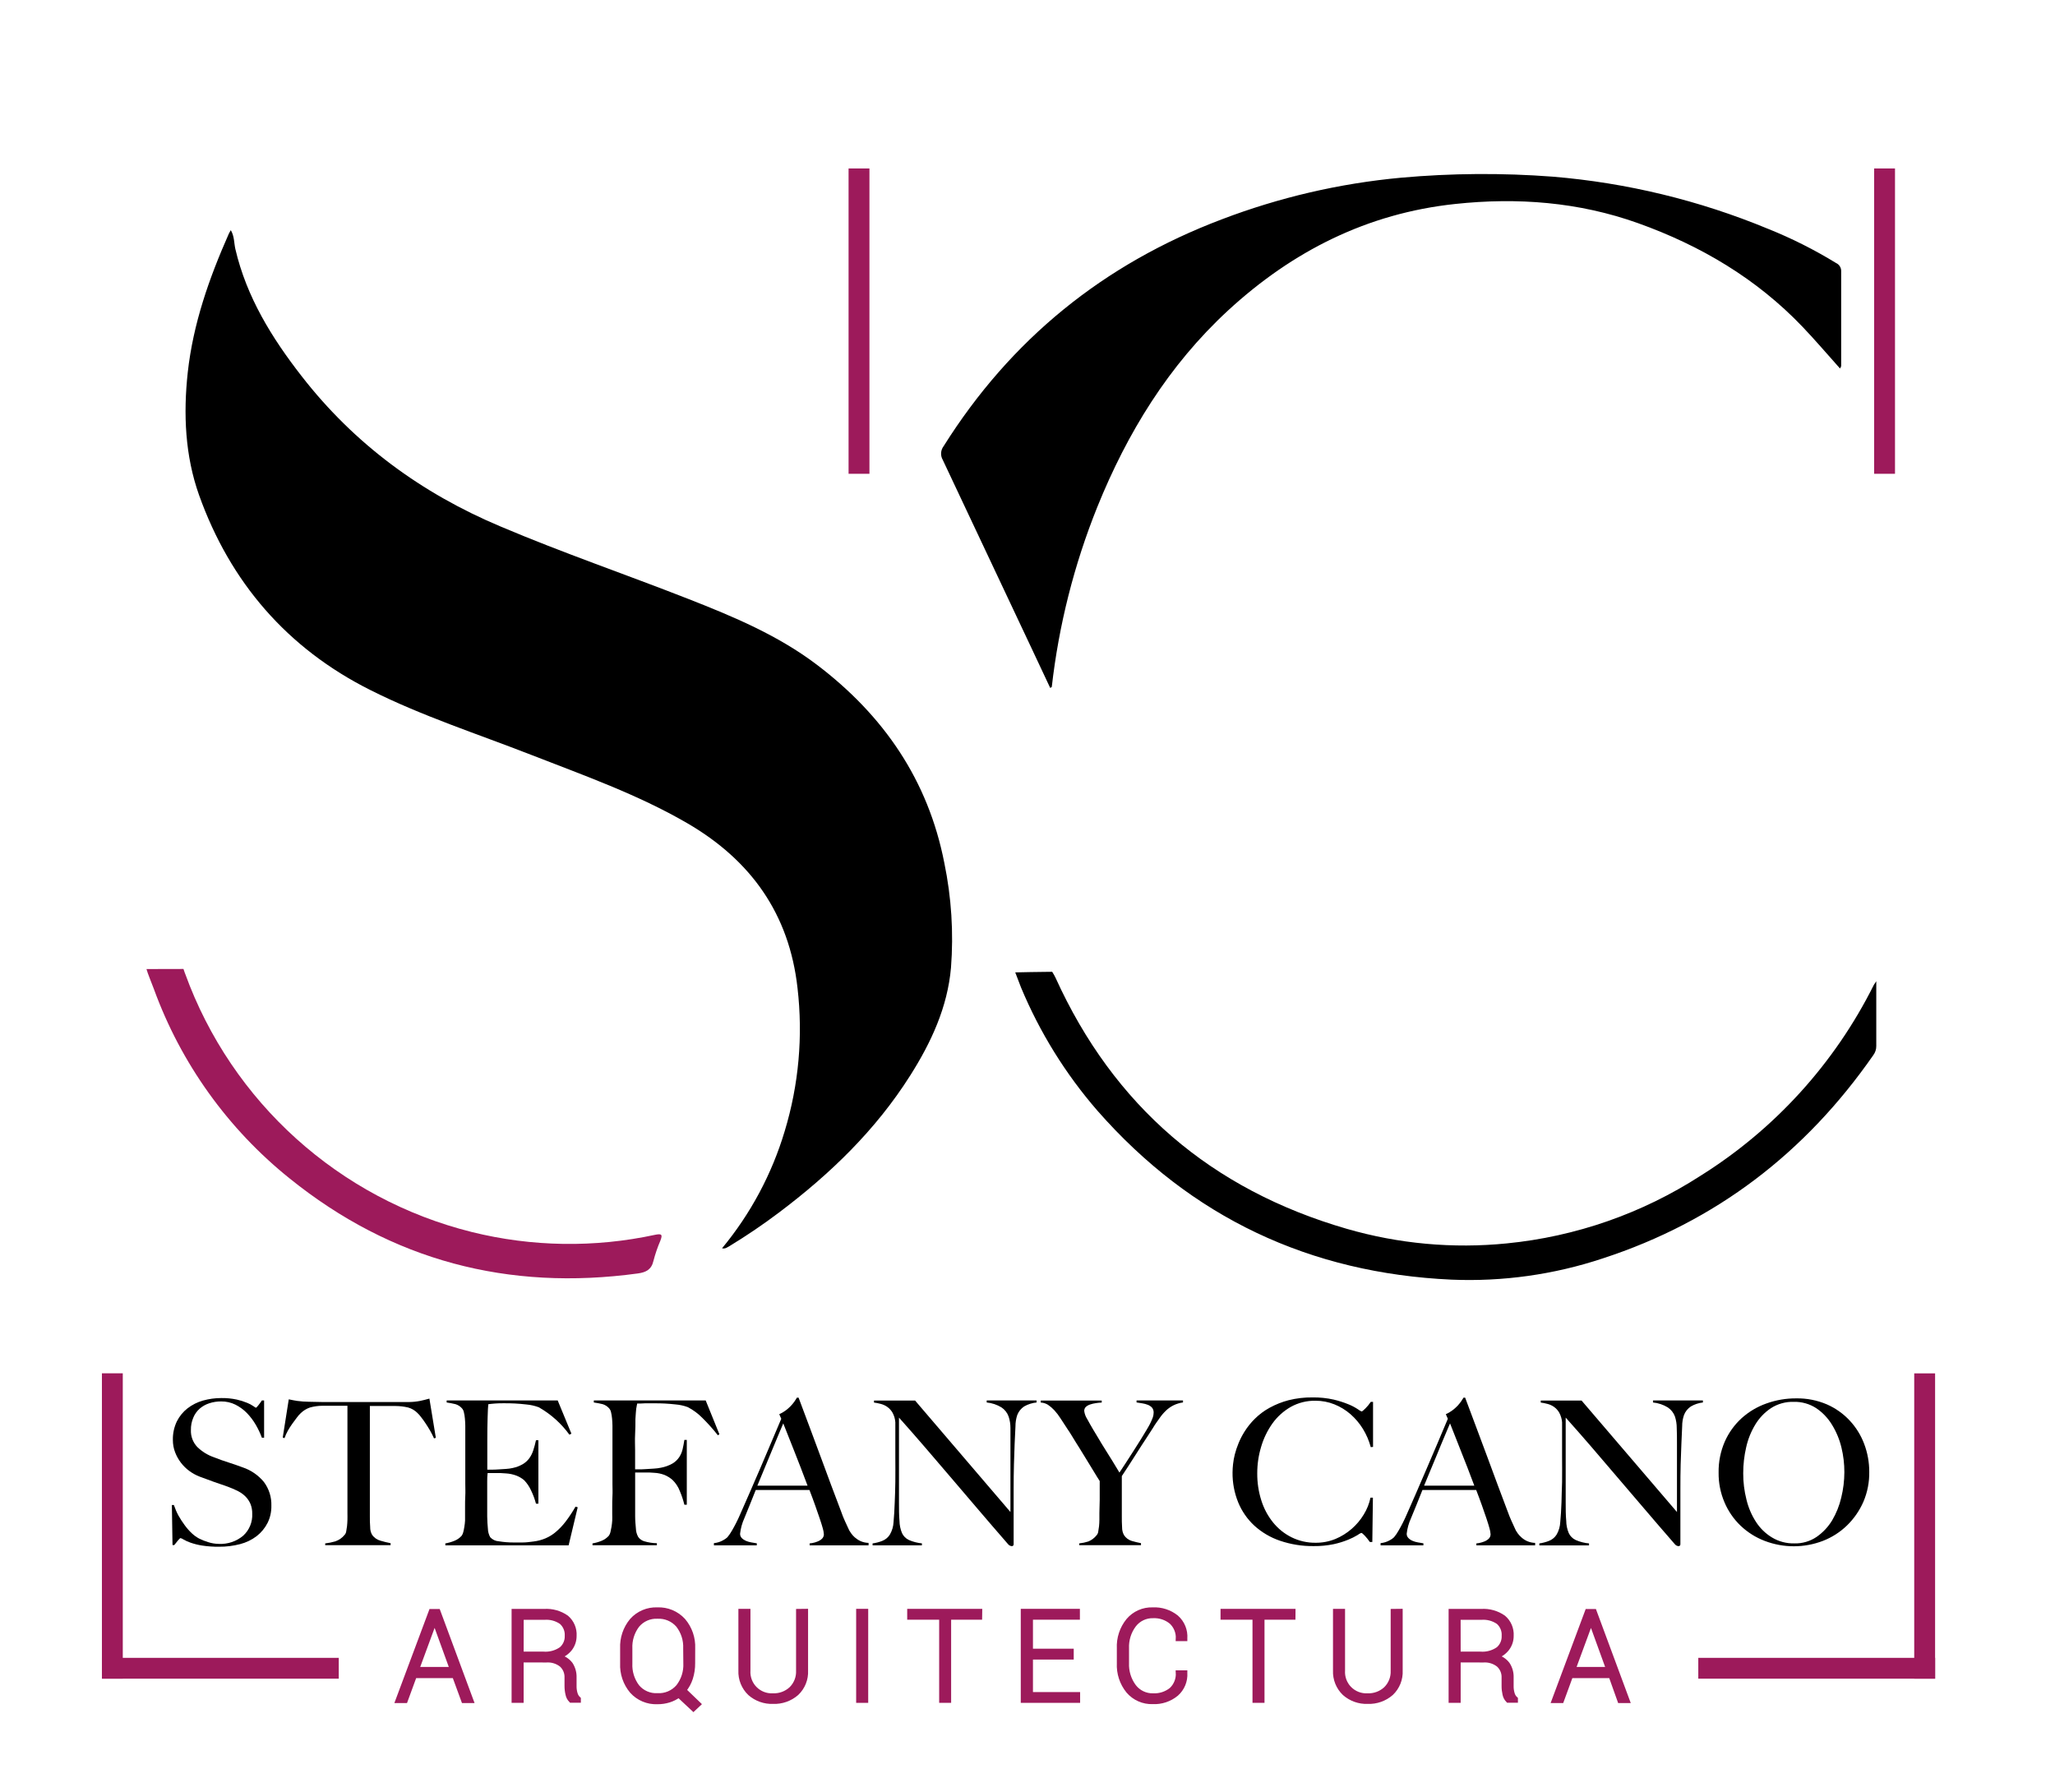
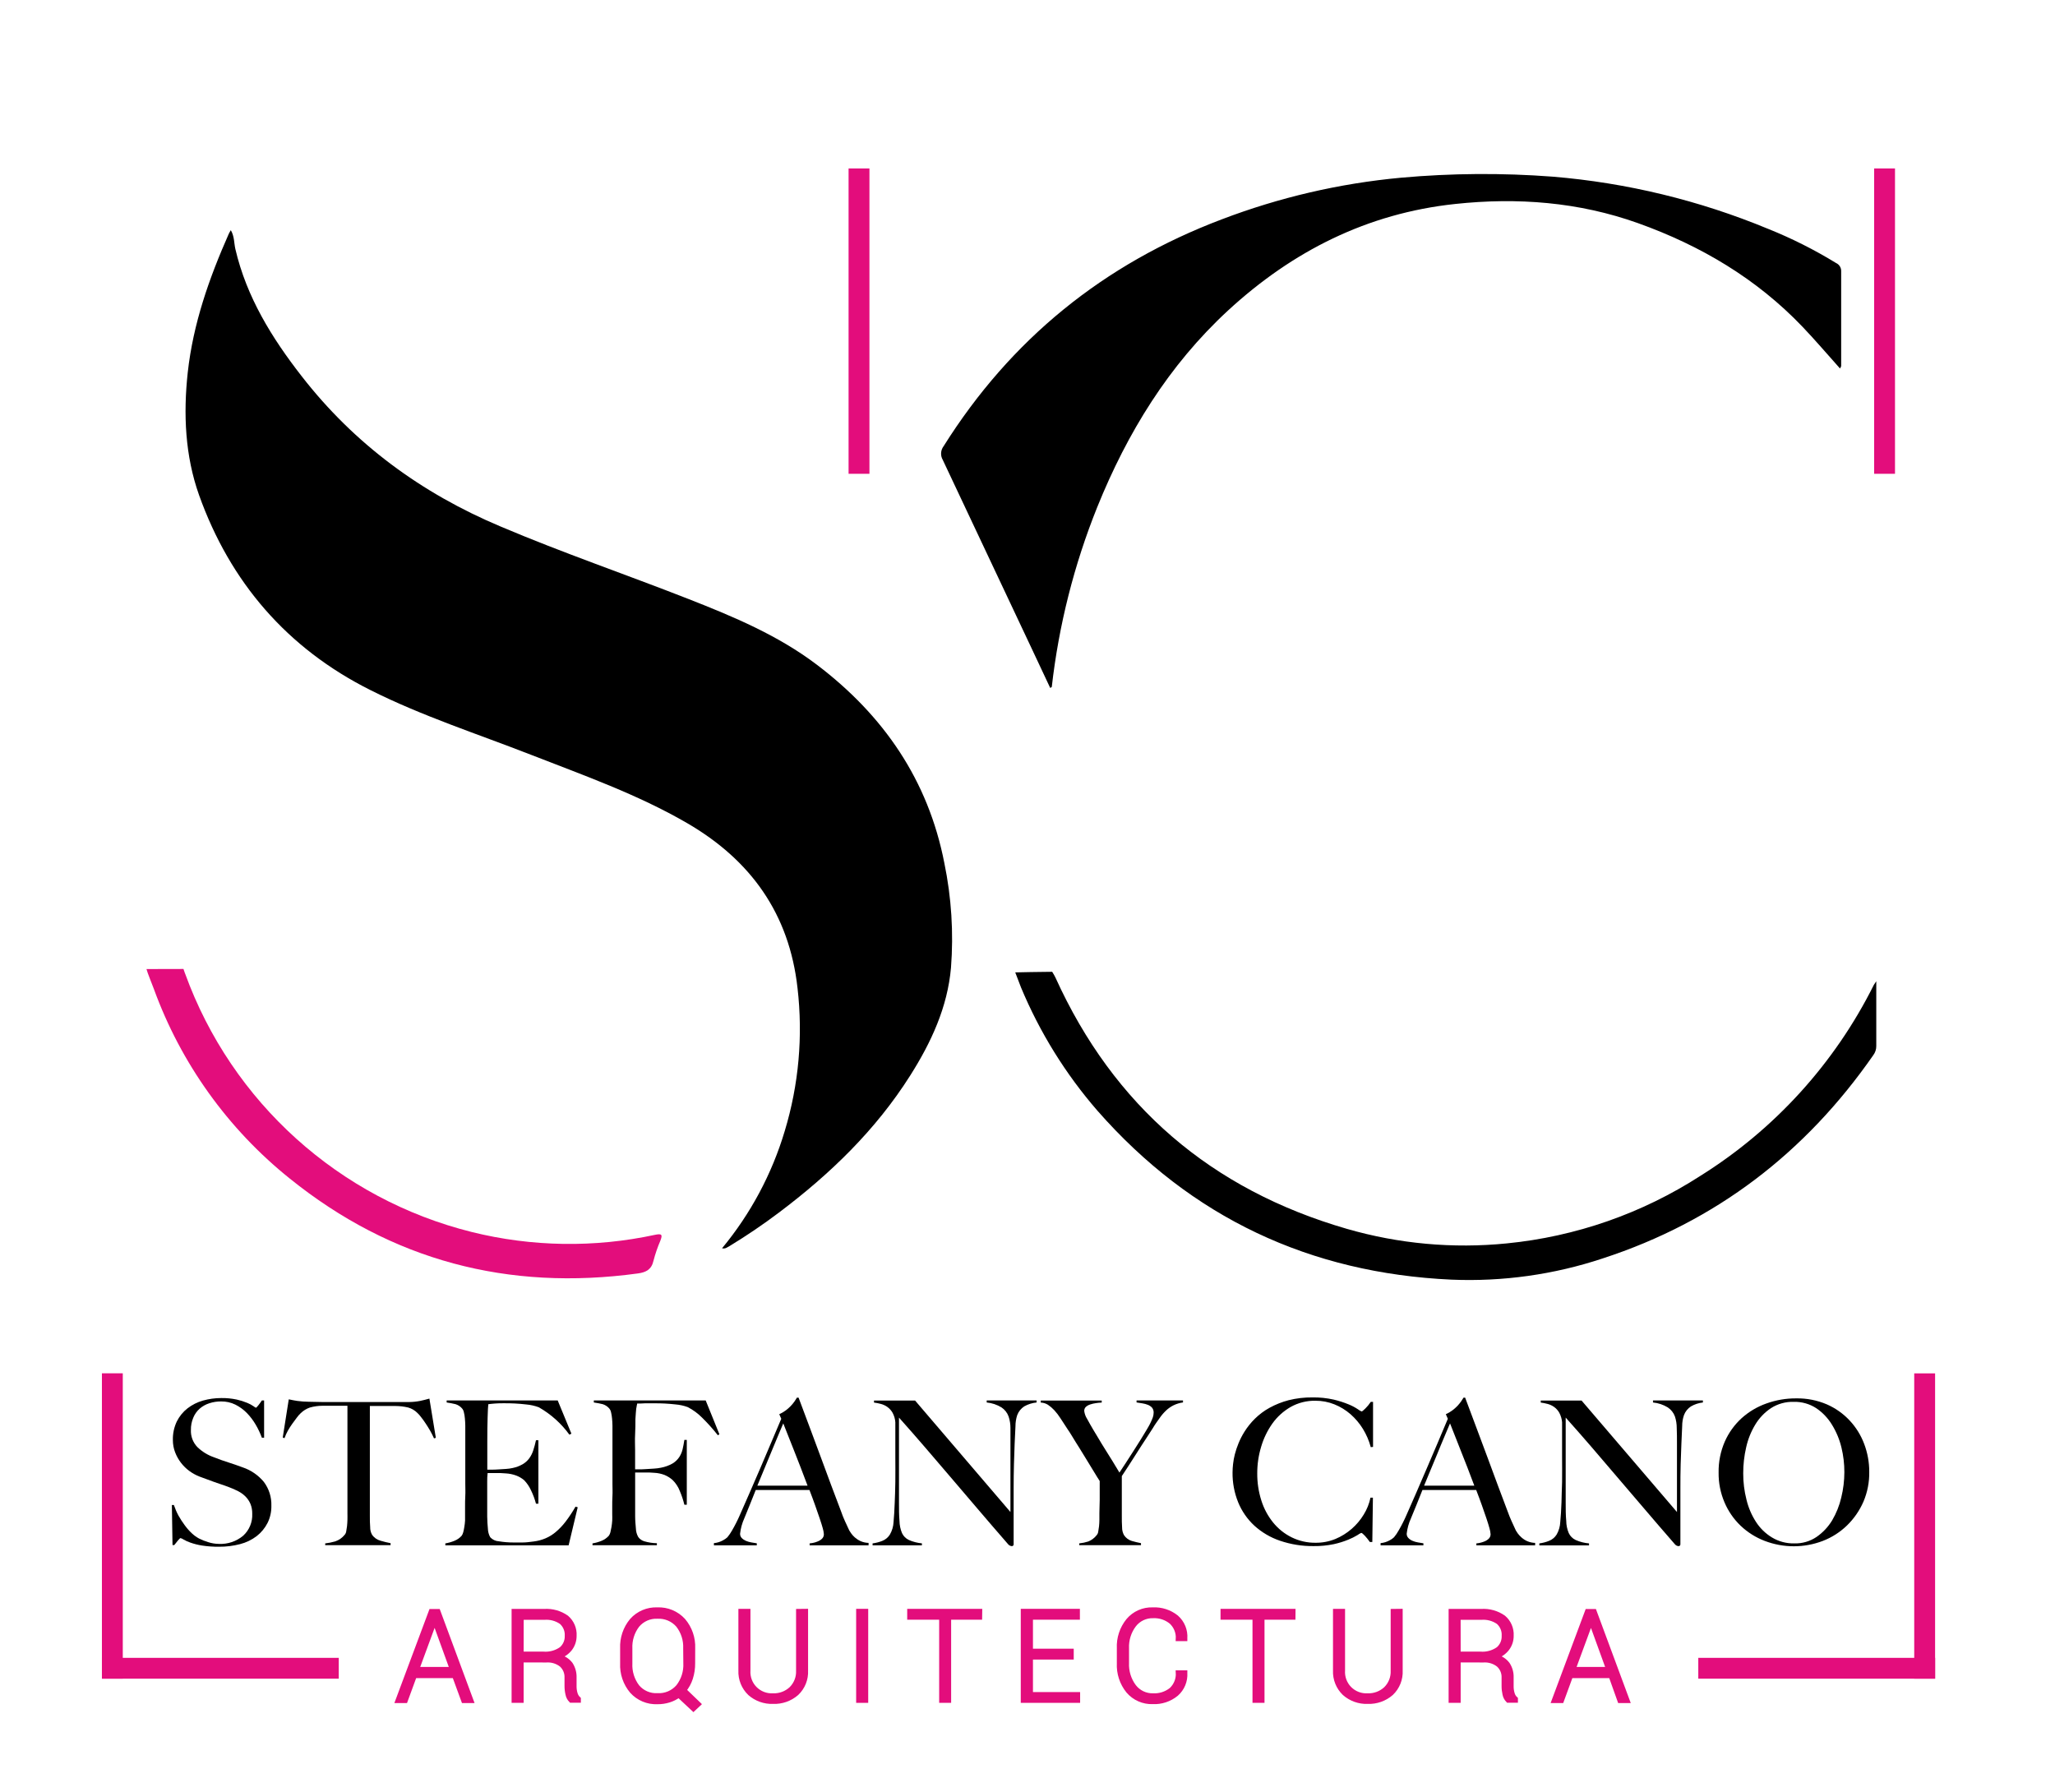
<svg xmlns="http://www.w3.org/2000/svg" id="Capa_1" data-name="Capa 1" viewBox="0 0 450.05 392.27">
  <defs>
-     <style>.cls-1,.cls-2,.cls-3{fill:#9d1a5b;}.cls-2,.cls-3{stroke:#9d1a5b;stroke-miterlimit:10;}.cls-2{stroke-width:2px;}</style>
+     <style>.cls-1,.cls-2,.cls-3{fill:#E30D7C;}.cls-2,.cls-3{stroke:#E30D7C;stroke-miterlimit:10;}.cls-2{stroke-width:2px;}</style>
  </defs>
  <path d="M158.13,273.37a72.89,72.89,0,0,0,13.73-25.68,77.19,77.19,0,0,0,2.8-31.3c-1.81-16.29-10.27-28.07-24.23-36.16-10.82-6.27-22.58-10.42-34.18-14.95-11.77-4.59-23.84-8.48-35.14-14.16C62.9,142,50.4,127.49,43.59,108.41c-3.05-8.58-3.47-17.71-2.47-26.86,1.18-10.68,4.68-20.63,9-30.38.09-.21.23-.41.43-.76.8,1.36.69,2.82,1,4.15C54,65.06,59.53,74,66.06,82.38,77.62,97.25,92.28,108,109.62,115.3c13.56,5.75,27.49,10.52,41.19,15.89,9.84,3.86,19.57,7.93,28.08,14.38,14.6,11.07,24.38,25.25,27.92,43.42a82.13,82.13,0,0,1,1.46,22.93c-.76,8.66-4.34,16.37-8.94,23.63-7.55,11.93-17.51,21.55-28.74,30a131,131,0,0,1-10.86,7.36C159.27,273.14,158.87,273.55,158.13,273.37Z" />
  <path d="M230,150.66,225.93,142q-9.72-20.66-19.46-41.28a2.7,2.7,0,0,1,.18-3c14.71-23.42,35.06-39.9,60.91-49.68a148.49,148.49,0,0,1,39.23-9.12,201,201,0,0,1,33.28-.23,157,157,0,0,1,47.1,11.41A98.74,98.74,0,0,1,402.1,57.6a1.9,1.9,0,0,1,1.12,1.82c0,6.91,0,13.81,0,20.71,0,.16-.13.31-.25.57-2.76-3.08-5.4-6.19-8.21-9.13-10.1-10.58-22.35-17.8-36-22.69-13-4.65-26.45-5.67-40.08-4.21C299.44,46.72,283.05,55,268.94,68c-13,12-22.06,26.76-28.65,43.08a151.47,151.47,0,0,0-9.95,39.37S230.26,150.51,230,150.66Z" />
  <path d="M410.91,214.89c0,4.93,0,9.56,0,14.18a3.28,3.28,0,0,1-.65,2C395.4,252.45,375.8,267.51,351,275.59a92.72,92.72,0,0,1-33.12,4.65c-31-1.42-57-13.59-77.54-37a99.73,99.73,0,0,1-16.74-27c-.23-.55-.85-2.28-1.26-3.29,1.86-.05,4.48-.09,8.09-.13.2.33.35.6.41.68a5.51,5.51,0,0,1,.29.55c12.78,28.18,34.15,46.46,63.82,55.06A92.79,92.79,0,0,0,330,272.3a95.37,95.37,0,0,0,42.37-14.78,104.18,104.18,0,0,0,38-41.82A9.17,9.17,0,0,1,410.91,214.89Z" />
  <path d="M58.59,333.53a8.61,8.61,0,0,1-2.37,2.87,10.2,10.2,0,0,1-3.64,1.76,17.74,17.74,0,0,1-4.63.57,23,23,0,0,1-3.7-.26,14.71,14.71,0,0,1-2.55-.64,8.41,8.41,0,0,1-1.52-.69,2,2,0,0,0-.64-.3c-.09,0-.28.17-.57.52s-.56.69-.8,1h-.39l-.14-8.77h.44a14.76,14.76,0,0,0,1,2.31A19.57,19.57,0,0,0,40.44,334,12.56,12.56,0,0,0,42,335.78a7.61,7.61,0,0,0,1.57,1.14,12.57,12.57,0,0,0,2,.8,7.89,7.89,0,0,0,2.38.39,7.71,7.71,0,0,0,5.29-1.78,6.11,6.11,0,0,0,2-4.83,5.47,5.47,0,0,0-.39-2.15,5.18,5.18,0,0,0-1.08-1.61,6.41,6.41,0,0,0-1.61-1.17,17.93,17.93,0,0,0-2-.88c-.71-.27-1.32-.49-1.85-.66l-1.48-.51L45.42,324l-1.74-.64a9.91,9.91,0,0,1-2.2-1.21,9.07,9.07,0,0,1-1.85-1.81,9.16,9.16,0,0,1-1.28-2.29,7.44,7.44,0,0,1-.49-2.67,9,9,0,0,1,.87-4.1,8.38,8.38,0,0,1,2.34-2.86,10,10,0,0,1,3.38-1.7,14.8,14.8,0,0,1,4-.55,15.23,15.23,0,0,1,3.4.33,14.12,14.12,0,0,1,2.31.73,7.33,7.33,0,0,1,1.36.73,3.06,3.06,0,0,0,.51.33c.09,0,.27-.18.55-.53s.54-.71.77-1.06h.49v8.15h-.49A17.88,17.88,0,0,0,56,312a13.16,13.16,0,0,0-1.94-2.56,9.41,9.41,0,0,0-2.51-1.83,6.92,6.92,0,0,0-3.13-.7,8.1,8.1,0,0,0-2.58.4,6,6,0,0,0-2.11,1.18,5.31,5.31,0,0,0-1.41,2,6.54,6.54,0,0,0-.51,2.66,5.07,5.07,0,0,0,1.41,3.75,9.83,9.83,0,0,0,3.64,2.24c.59.24,1.14.44,1.65.62l1.52.51,1.51.5,1.61.58a10.26,10.26,0,0,1,4.64,3.19,8.24,8.24,0,0,1,1.64,5.22A8.11,8.11,0,0,1,58.59,333.53Z" />
  <path d="M95.05,315a18.21,18.21,0,0,0-.83-1.65c-.33-.57-.66-1.11-1-1.61s-.67-1-1-1.39a6.6,6.6,0,0,0-.83-.94,4.62,4.62,0,0,0-2-1.17,12.37,12.37,0,0,0-2.75-.33l-1.46,0-1.23,0H81c0,.74,0,1.74,0,3s0,2.58,0,4V332c0,.86,0,1.67.07,2.45a3.22,3.22,0,0,0,.41,1.65,3.26,3.26,0,0,0,1.88,1.32,20.62,20.62,0,0,0,2.18.53v.44H71.22V338a13,13,0,0,0,2.2-.44,4.48,4.48,0,0,0,2.07-1.45,1.42,1.42,0,0,0,.33-.73c.07-.34.13-.72.18-1.15s.07-.88.09-1.38,0-1,0-1.46,0-.95,0-1.63,0-1.42,0-2.25,0-1.67,0-2.55v-17.1H73.29l-1.21,0-1.48,0a10.07,10.07,0,0,0-2.75.39,5.37,5.37,0,0,0-2,1.24,6.27,6.27,0,0,0-.81.92c-.31.42-.63.86-1,1.35a16.62,16.62,0,0,0-1,1.56,10,10,0,0,0-.73,1.63l-.39-.13,1.32-8.37c.67.15,1.3.26,1.87.35a20.85,20.85,0,0,0,2.49.18l3,.06c.89,0,1.74,0,2.56,0h8.37c.88,0,1.73,0,2.56,0l2.55,0c.88,0,1.88,0,3,0a13.31,13.31,0,0,0,2.4-.25c.63-.13,1.28-.3,2-.5l1.41,8.59Z" />
  <path d="M124.53,338.42h-27V338a9.27,9.27,0,0,0,2-.57,4.19,4.19,0,0,0,1.57-1.1,2.21,2.21,0,0,0,.35-.77q.14-.51.24-1.17a12,12,0,0,0,.16-1.39c0-.48,0-1,0-1.43s0-1,0-1.68,0-1.47.05-2.31,0-1.7,0-2.58V313.84c0-.53,0-1.08,0-1.63s-.05-1.09-.09-1.59a8,8,0,0,0-.22-1.34,1.77,1.77,0,0,0-.42-.86,3.08,3.08,0,0,0-1.41-.91,19.46,19.46,0,0,0-1.94-.37v-.44h24.32l3,7.27-.44.22a21.26,21.26,0,0,0-6.7-6,10.54,10.54,0,0,0-2.77-.62,38.55,38.55,0,0,0-4.94-.26c-.62,0-1.25,0-1.92.06s-1.13.1-1.43.15q-.09.72-.15,2.91c-.05,1.47-.07,3.18-.07,5.11v2.82c0,.77,0,1.39,0,1.88s0,.86,0,1.12v.49h.88c.44,0,.94,0,1.52-.05l1.72-.11a9.1,9.1,0,0,0,1.43-.2,7.6,7.6,0,0,0,2.2-.83,4.81,4.81,0,0,0,1.43-1.28,6.18,6.18,0,0,0,.88-1.74,22.13,22.13,0,0,0,.6-2.23h.53V329.3h-.53a15.75,15.75,0,0,0-1.08-2.91,7.89,7.89,0,0,0-1.52-2.24,6,6,0,0,0-1.7-1,7.73,7.73,0,0,0-2.31-.48l-1.1-.07-.88,0h-2a13.47,13.47,0,0,0-.09,1.81v5.28c0,.47,0,.92,0,1.35s0,.78,0,1.08c0,.94.08,1.82.15,2.66a4.07,4.07,0,0,0,.51,1.87,2.73,2.73,0,0,0,1.89.89,19.49,19.49,0,0,0,3.26.26c.5,0,1.14,0,1.92,0s1.59-.11,2.44-.22a9.65,9.65,0,0,0,2.6-.69,8.63,8.63,0,0,0,2.29-1.43,14.22,14.22,0,0,0,2.14-2.27,29.87,29.87,0,0,0,2.14-3.24l.48.14Z" />
  <path d="M157.22,314.32a41.68,41.68,0,0,0-3.43-3.83,12.52,12.52,0,0,0-3.18-2.34,10.23,10.23,0,0,0-2.71-.59,37.84,37.84,0,0,0-4.56-.24c-.29,0-.63,0-1,0l-1.1,0-1,.05-.69,0a3.58,3.58,0,0,1-.11.53c0,.17-.08.38-.11.61s-.05.54-.08.91-.06.81-.09,1.34c0,1,0,2.15-.07,3.37s0,2.37,0,3.46v4.19h.79c.47,0,1,0,1.57-.05l1.78-.11a10.41,10.41,0,0,0,1.54-.2,8.19,8.19,0,0,0,2.52-.92,4.66,4.66,0,0,0,1.45-1.37,5.4,5.4,0,0,0,.75-1.74c.14-.63.28-1.31.39-2.05h.53v14.19h-.53a19.69,19.69,0,0,0-1-3,6.77,6.77,0,0,0-1.58-2.41,6.22,6.22,0,0,0-1.79-1.12,7.45,7.45,0,0,0-2.22-.46l-1.15-.07-.92,0h-2.12V328c0,.83,0,1.58,0,2.27s0,1.29,0,1.79c0,.94.09,1.82.16,2.66a4.07,4.07,0,0,0,.51,1.87,2.44,2.44,0,0,0,1.34.95,10.39,10.39,0,0,0,2.75.42v.44h-14.1V338a9.21,9.21,0,0,0,2-.57,4.36,4.36,0,0,0,1.57-1.1,2.21,2.21,0,0,0,.35-.77q.13-.51.24-1.17c.07-.44.13-.91.16-1.39s0-1,0-1.43,0-1,0-1.68,0-1.47.05-2.31,0-1.7,0-2.58V313.84c0-.53,0-1.08,0-1.63s-.05-1.09-.09-1.59a9.14,9.14,0,0,0-.22-1.34,1.86,1.86,0,0,0-.42-.86,3.08,3.08,0,0,0-1.41-.91c-.5-.13-1.15-.25-1.94-.37v-.44h24.5l3,7.4Z" />
  <path d="M177.31,338.42V338a5.17,5.17,0,0,0,.64-.09,5.22,5.22,0,0,0,1.06-.31,3,3,0,0,0,1-.61,1.34,1.34,0,0,0,.42-1,6,6,0,0,0-.24-1.3c-.17-.6-.39-1.33-.69-2.2s-.63-1.83-1-2.88-.79-2.16-1.23-3.31H165.51c-.44,1.12-.87,2.18-1.28,3.2L163,332.52a11.22,11.22,0,0,0-.92,3.35,1.33,1.33,0,0,0,.35.94,2.82,2.82,0,0,0,.9.62,5.12,5.12,0,0,0,1.19.35l1.22.2v.44h-9.39v-.48a4.92,4.92,0,0,0,2-.62,4.37,4.37,0,0,0,.95-.66,10.17,10.17,0,0,0,1-1.46,32,32,0,0,0,1.72-3.39q.93-2.07,2.07-4.71c.77-1.76,1.55-3.58,2.36-5.44s1.61-3.75,2.4-5.64,1.54-3.67,2.25-5.31l-.44-1a7.68,7.68,0,0,0,1.43-.84,8.82,8.82,0,0,0,1.94-2,8.42,8.42,0,0,0,.5-.79h.36c.91,2.44,1.77,4.75,2.6,6.94s1.6,4.3,2.35,6.32l2.18,5.89c.71,1.89,1.41,3.76,2.12,5.61.32.91.62,1.67.9,2.27l.95,2.05a5.08,5.08,0,0,0,.4.62,5.38,5.38,0,0,0,.81.9,5.18,5.18,0,0,0,1.26.82,4.66,4.66,0,0,0,1.76.39v.53Zm-5.77-26.7c-.17.38-.43,1-.77,1.81l-1.25,3c-.5,1.18-1.06,2.51-1.66,4l-2,4.83h11c-.5-1.33-1-2.65-1.52-4s-1-2.59-1.49-3.81-.93-2.34-1.33-3.35S171.81,312.37,171.54,311.72Z" />
  <path d="M224.3,308a3.94,3.94,0,0,0-1.52,1.89,7.68,7.68,0,0,0-.39,2.45q-.09,1.79-.18,3.81t-.15,4.47c-.05,1.72-.07,3.56-.07,5.53V329c0,1,0,2.08,0,3.15s0,2.14,0,3.19v2.87a.34.34,0,0,1-.11.28.41.41,0,0,1-.33.11,1.18,1.18,0,0,1-.79-.44q-3.75-4.31-6.83-7.93c-2.05-2.41-4-4.7-5.88-6.89s-3.69-4.33-5.49-6.41-3.68-4.25-5.68-6.48V329c0,1.5,0,2.85.11,4.06a7.23,7.23,0,0,0,.55,2.68,3.12,3.12,0,0,0,1.52,1.52,9.16,9.16,0,0,0,2.84.73v.44H191.1V338a8.73,8.73,0,0,0,2.12-.55,3.44,3.44,0,0,0,1.67-1.39,6,6,0,0,0,.8-2.73c.11-1.2.2-2.64.26-4.32.06-1.26.1-2.75.13-4.47s0-3.56,0-5.53v-5.37c0-.59,0-1.31,0-2.16a5.1,5.1,0,0,0-.61-2.1,4.07,4.07,0,0,0-1.15-1.27,4.33,4.33,0,0,0-1.43-.66,11,11,0,0,0-1.48-.29v-.44h9l20.88,24.41v-15c0-1.18,0-2.3,0-3.37a7.83,7.83,0,0,0-.4-2.54,4,4,0,0,0-1.56-2,7.59,7.59,0,0,0-3.24-1.08v-.44h10.93v.44A6.79,6.79,0,0,0,224.3,308Z" />
  <path d="M257,307.76a6.66,6.66,0,0,0-1.63,1.14,10.5,10.5,0,0,0-1.43,1.68c-.46.64-1,1.38-1.48,2.2-.35.56-.84,1.31-1.47,2.27s-1.28,1.94-1.94,3-1.3,2-1.92,3l-1.45,2.21V332c0,.86,0,1.68.06,2.49a3.44,3.44,0,0,0,.42,1.7,3.12,3.12,0,0,0,1.72,1.28c.7.2,1.38.36,2,.48v.44H236.35V338a10.11,10.11,0,0,0,2-.42,4.52,4.52,0,0,0,1.83-1.39,1.38,1.38,0,0,0,.33-.74c.07-.36.13-.75.18-1.19s.07-.91.08-1.41,0-1,0-1.46c0-.82.06-1.8.07-2.93s0-2.5,0-4.12l-.53-.83c-.29-.47-.65-1.05-1.07-1.75s-.9-1.46-1.41-2.31l-1.53-2.49c-.5-.81-1-1.56-1.41-2.27s-.8-1.27-1.1-1.72l-1.52-2.33a12.75,12.75,0,0,0-1.38-1.81,8,8,0,0,0-1.39-1.19,3.19,3.19,0,0,0-1.57-.48v-.44h13.35v.44c-.44,0-.88.07-1.32.13a6.51,6.51,0,0,0-1.23.29,2.61,2.61,0,0,0-.93.53,1.19,1.19,0,0,0-.35.9,4.18,4.18,0,0,0,.64,1.74c.42.78.87,1.56,1.34,2.36.33.53.71,1.16,1.15,1.91s.92,1.55,1.45,2.38,1.07,1.7,1.61,2.58,1.05,1.72,1.52,2.51c.38-.56.85-1.27,1.41-2.14l1.7-2.64c.57-.89,1.11-1.75,1.63-2.58s.9-1.46,1.17-1.93l.48-.82c.18-.31.34-.63.51-1a10.11,10.11,0,0,0,.42-1,3.36,3.36,0,0,0,.17-1,1.66,1.66,0,0,0-.35-1.11,2.52,2.52,0,0,0-.9-.61,5.44,5.44,0,0,0-1.22-.33c-.44-.08-.86-.14-1.27-.2v-.44h10.17v.44A6.81,6.81,0,0,0,257,307.76Z" />
  <path d="M300.2,316.92a15.07,15.07,0,0,0-1.72-4,14.07,14.07,0,0,0-2.71-3.21,12.36,12.36,0,0,0-3.53-2.16,10.92,10.92,0,0,0-4.16-.79,10.69,10.69,0,0,0-5.42,1.36,12.66,12.66,0,0,0-4,3.62,17.12,17.12,0,0,0-2.46,5.08,19.9,19.9,0,0,0-.86,5.84,19.16,19.16,0,0,0,.9,5.95,14.57,14.57,0,0,0,2.58,4.82,12.15,12.15,0,0,0,4.05,3.24,11.59,11.59,0,0,0,5.29,1.19,11.2,11.2,0,0,0,4.3-.83,13.21,13.21,0,0,0,6.21-5.36,11.54,11.54,0,0,0,1.47-3.68h.53l-.13,9.7H300a12.91,12.91,0,0,0-1.1-1.37c-.38-.41-.65-.62-.79-.62a4,4,0,0,0-.8.47,13.86,13.86,0,0,1-2,1,19.18,19.18,0,0,1-3.22,1,20.28,20.28,0,0,1-4.36.42,22.05,22.05,0,0,1-7.4-1.17,16,16,0,0,1-5.62-3.3,14.38,14.38,0,0,1-3.55-5.12,16.93,16.93,0,0,1-1.23-6.54,17.62,17.62,0,0,1,.11-1.8,15.46,15.46,0,0,1,.39-2.16,18.74,18.74,0,0,1,.8-2.4,16.51,16.51,0,0,1,1.3-2.54,15.45,15.45,0,0,1,2.29-2.86,14.45,14.45,0,0,1,3.22-2.4,18.14,18.14,0,0,1,4.18-1.66,20.66,20.66,0,0,1,5.24-.61,19.78,19.78,0,0,1,4.63.48,21.85,21.85,0,0,1,3.3,1.06,11.48,11.48,0,0,1,2,1.06,3.8,3.8,0,0,0,.8.48.78.78,0,0,0,.33-.2,7,7,0,0,0,.52-.48q.29-.29.6-.66c.2-.25.4-.51.57-.77h.49v9.87Z" />
  <path d="M323.33,338.42V338a5.91,5.91,0,0,0,1.69-.4,2.86,2.86,0,0,0,1-.61,1.34,1.34,0,0,0,.42-1,6,6,0,0,0-.24-1.3c-.16-.6-.39-1.33-.68-2.2s-.63-1.83-1-2.88-.79-2.16-1.23-3.31H311.52c-.44,1.12-.87,2.18-1.28,3.2L309,332.52a11,11,0,0,0-.93,3.35,1.3,1.3,0,0,0,.36.94,2.62,2.62,0,0,0,.9.62,5,5,0,0,0,1.19.35c.42.08.83.14,1.21.2v.44h-9.38v-.48a5,5,0,0,0,2-.62,3.94,3.94,0,0,0,.94-.66,9.21,9.21,0,0,0,1-1.46,32,32,0,0,0,1.72-3.39l2.07-4.71,2.35-5.44q1.21-2.81,2.41-5.64t2.24-5.31l-.44-1a7.37,7.37,0,0,0,1.43-.84,8.61,8.61,0,0,0,1.13-1,9.47,9.47,0,0,0,.81-1c.22-.32.39-.58.51-.79h.35q1.36,3.66,2.6,6.94t2.36,6.32c.75,2,1.47,4,2.18,5.89s1.41,3.76,2.11,5.61c.33.91.63,1.67.91,2.27s.59,1.29.94,2.05a6.78,6.78,0,0,0,.4.62,6,6,0,0,0,.82.9,4.92,4.92,0,0,0,1.25.82,4.7,4.7,0,0,0,1.76.39v.53Zm-5.77-26.7c-.18.38-.44,1-.77,1.81s-.76,1.82-1.26,3-1,2.51-1.65,4-1.26,3.09-2,4.83h11c-.5-1.33-1-2.65-1.52-4l-1.5-3.81c-.49-1.22-.93-2.34-1.32-3.35Z" />
  <path d="M370.32,308a3.88,3.88,0,0,0-1.52,1.89,7.34,7.34,0,0,0-.4,2.45c-.06,1.19-.12,2.46-.17,3.81s-.11,2.75-.16,4.47-.06,3.56-.06,5.53V329c0,1,0,2.08,0,3.15s0,2.14,0,3.19v2.87a.38.38,0,0,1-.11.28.41.41,0,0,1-.33.11,1.16,1.16,0,0,1-.79-.44q-3.75-4.31-6.83-7.93l-5.89-6.89q-2.79-3.29-5.48-6.41t-5.69-6.48V329c0,1.5,0,2.85.12,4.06a7,7,0,0,0,.55,2.68,3.12,3.12,0,0,0,1.52,1.52A9.08,9.08,0,0,0,348,338v.44H337.12V338a8.65,8.65,0,0,0,2.11-.55,3.42,3.42,0,0,0,1.68-1.39,6,6,0,0,0,.79-2.73q.18-1.8.27-4.32c0-1.26.1-2.75.13-4.47s0-3.56,0-5.53v-5.37c0-.59,0-1.31,0-2.16a5.26,5.26,0,0,0-.62-2.1,3.93,3.93,0,0,0-1.14-1.27,4.37,4.37,0,0,0-1.44-.66,10.58,10.58,0,0,0-1.47-.29v-.44h8.94l20.89,24.41v-15c0-1.18,0-2.3-.05-3.37a8.15,8.15,0,0,0-.39-2.54,4.05,4.05,0,0,0-1.57-2,7.59,7.59,0,0,0-3.24-1.08v-.44h10.93v.44A6.68,6.68,0,0,0,370.32,308Z" />
  <path d="M408.1,328.86a16.39,16.39,0,0,1-3.59,5.2,15.78,15.78,0,0,1-5.29,3.39,17.81,17.81,0,0,1-12.75,0,15.85,15.85,0,0,1-5.25-3.3,15.4,15.4,0,0,1-3.54-5.11,16.08,16.08,0,0,1-1.3-6.54,16.33,16.33,0,0,1,1.36-6.81,15.29,15.29,0,0,1,3.68-5.11,16.12,16.12,0,0,1,5.42-3.22,19,19,0,0,1,6.54-1.12,16.38,16.38,0,0,1,6.72,1.32,15.1,15.1,0,0,1,5,3.55,15.4,15.4,0,0,1,3.17,5.13,17.1,17.1,0,0,1,1.1,6.08A16,16,0,0,1,408.1,328.86ZM403.28,317A17.11,17.11,0,0,0,401.2,312a11.72,11.72,0,0,0-3.45-3.62,8.66,8.66,0,0,0-4.9-1.38,8.78,8.78,0,0,0-5,1.38,11.39,11.39,0,0,0-3.44,3.6,16.49,16.49,0,0,0-2,5,25.06,25.06,0,0,0-.64,5.66,22.86,22.86,0,0,0,.71,5.77,15.68,15.68,0,0,0,2.09,4.89,10.83,10.83,0,0,0,3.48,3.39A9.08,9.08,0,0,0,393,338a8.27,8.27,0,0,0,4.82-1.41,11.89,11.89,0,0,0,3.42-3.63,17.7,17.7,0,0,0,2-5,23.56,23.56,0,0,0,.68-5.56A22.61,22.61,0,0,0,403.28,317Z" />
  <path class="cls-1" d="M40.18,212.2c.07.26.24.71.24.71s.1.23.14.36a89.87,89.87,0,0,0,62.77,56.54,88.87,88.87,0,0,0,40.13.61c1.53-.32,1.66,0,1.16,1.29a30.6,30.6,0,0,0-1.51,4.41c-.43,1.91-1.64,2.52-3.4,2.76-28.39,3.88-53.94-2.79-76.3-20.82a94.7,94.7,0,0,1-29.72-41.5c-.31-.83-1.47-3.69-1.61-4.34Z" />
  <rect class="cls-2" x="23.32" y="301.75" width="2.57" height="64.87" />
  <rect class="cls-2" x="46.97" y="340.41" width="2.57" height="49.87" transform="translate(-317.09 413.6) rotate(-90)" />
  <rect class="cls-2" x="420.23" y="301.75" width="2.57" height="64.87" transform="translate(843.02 668.38) rotate(-180)" />
  <rect class="cls-2" x="396.57" y="340.41" width="2.57" height="49.87" transform="translate(32.52 763.2) rotate(-90)" />
  <rect class="cls-2" x="186.84" y="37.89" width="2.57" height="64.87" />
  <rect class="cls-2" x="411.44" y="37.89" width="2.57" height="64.87" />
  <path class="cls-3" d="M99.52,367H90.79l-2,5.46h-1.7l7.32-19.59h1.54l7.26,19.59h-1.69Zm-8.21-1.44H99l-3.77-10.39h-.09Z" />
  <path class="cls-3" d="M114.18,363.57v8.85h-1.64V352.85h6.63a7.66,7.66,0,0,1,4.91,1.38,4.89,4.89,0,0,1,1.7,4,4.61,4.61,0,0,1-.9,2.79,5.2,5.2,0,0,1-2.58,1.79,4.37,4.37,0,0,1,2.66,1.64,5.06,5.06,0,0,1,.81,2.95v1.84a5.52,5.52,0,0,0,.22,1.64,2.49,2.49,0,0,0,.72,1.18v.33h-1.66a2.65,2.65,0,0,1-.71-1.36,7.75,7.75,0,0,1-.21-1.82v-1.79a3.59,3.59,0,0,0-1.18-2.84,4.85,4.85,0,0,0-3.3-1Zm0-1.37H119a6,6,0,0,0,3.93-1.07,3.63,3.63,0,0,0,1.25-2.89,3.71,3.71,0,0,0-1.24-3,5.76,5.76,0,0,0-3.75-1h-5Z" />
  <path class="cls-3" d="M151.74,364.23a10.46,10.46,0,0,1-.49,3.29,8,8,0,0,1-1.43,2.62L153,373.2l-1.14,1.07-3.21-3a7.3,7.3,0,0,1-2.14,1.08,8.32,8.32,0,0,1-2.53.37,7.11,7.11,0,0,1-5.59-2.34,8.86,8.86,0,0,1-2.08-6.13V361a8.94,8.94,0,0,1,2.07-6.13,7.09,7.09,0,0,1,5.58-2.36,7.28,7.28,0,0,1,5.68,2.36,8.82,8.82,0,0,1,2.11,6.13ZM150.12,361a7.67,7.67,0,0,0-1.64-5.11A5.61,5.61,0,0,0,144,354a5.42,5.42,0,0,0-4.43,1.94,7.8,7.8,0,0,0-1.58,5.11v3.22a7.83,7.83,0,0,0,1.59,5.13A5.4,5.4,0,0,0,144,371.3a5.58,5.58,0,0,0,4.53-1.93,7.74,7.74,0,0,0,1.62-5.14Z" />
  <path class="cls-3" d="M176.47,352.83v13a6.44,6.44,0,0,1-2,5,7.41,7.41,0,0,1-5.16,1.82,7.26,7.26,0,0,1-5.1-1.82,6.55,6.55,0,0,1-2-5v-13h1.64v13a5.16,5.16,0,0,0,5.43,5.5,5.55,5.55,0,0,0,4-1.48,5.26,5.26,0,0,0,1.56-4v-13Z" />
  <path class="cls-3" d="M189.64,372.42H188V352.83h1.64Z" />
  <path class="cls-3" d="M214.59,354.21H207.8v18.21h-1.62V354.21h-7v-1.38h15.43Z" />
  <path class="cls-3" d="M234.65,362.94h-8.93v8.12h10.33v1.36h-12V352.83H236v1.38H225.72v7.35h8.93Z" />
  <path class="cls-3" d="M259.53,366.3l0,.08a5.65,5.65,0,0,1-1.91,4.6,7.58,7.58,0,0,1-5.17,1.72,6.74,6.74,0,0,1-5.36-2.36,9,9,0,0,1-2-6.11V361a9,9,0,0,1,2-6.11,6.7,6.7,0,0,1,5.36-2.38,7.68,7.68,0,0,1,5.19,1.68,5.63,5.63,0,0,1,1.89,4.63l0,.08H258a4.7,4.7,0,0,0-1.47-3.69,5.85,5.85,0,0,0-4-1.33,5.1,5.1,0,0,0-4.19,2,7.92,7.92,0,0,0-1.58,5.1v3.22a8,8,0,0,0,1.58,5.13,5.09,5.09,0,0,0,4.19,2,5.93,5.93,0,0,0,4-1.29A4.72,4.72,0,0,0,258,366.3Z" />
  <path class="cls-3" d="M283.21,354.21h-6.78v18.21H274.8V354.21h-7v-1.38h15.42Z" />
  <path class="cls-3" d="M306.69,352.83v13a6.44,6.44,0,0,1-2,5,7.41,7.41,0,0,1-5.16,1.82,7.26,7.26,0,0,1-5.1-1.82,6.55,6.55,0,0,1-2-5v-13h1.64v13a5.16,5.16,0,0,0,5.43,5.5,5.55,5.55,0,0,0,4-1.48,5.26,5.26,0,0,0,1.56-4v-13Z" />
  <path class="cls-3" d="M319.39,363.57v8.85h-1.64V352.85h6.63a7.64,7.64,0,0,1,4.91,1.38,4.87,4.87,0,0,1,1.71,4,4.55,4.55,0,0,1-.91,2.79,5.15,5.15,0,0,1-2.58,1.79,4.34,4.34,0,0,1,2.66,1.64,5,5,0,0,1,.82,2.95v1.84a5.52,5.52,0,0,0,.22,1.64,2.41,2.41,0,0,0,.72,1.18v.33h-1.67a2.72,2.72,0,0,1-.71-1.36,7.75,7.75,0,0,1-.2-1.82v-1.79a3.6,3.6,0,0,0-1.19-2.84,4.85,4.85,0,0,0-3.3-1Zm0-1.37h4.8a6,6,0,0,0,3.94-1.07,3.62,3.62,0,0,0,1.24-2.89,3.7,3.7,0,0,0-1.23-3,5.78,5.78,0,0,0-3.76-1h-5Z" />
  <path class="cls-3" d="M352.78,367H344l-2,5.46h-1.69l7.31-19.59h1.54l7.26,19.59h-1.69Zm-8.22-1.44h7.68l-3.77-10.39h-.08Z" />
</svg>
